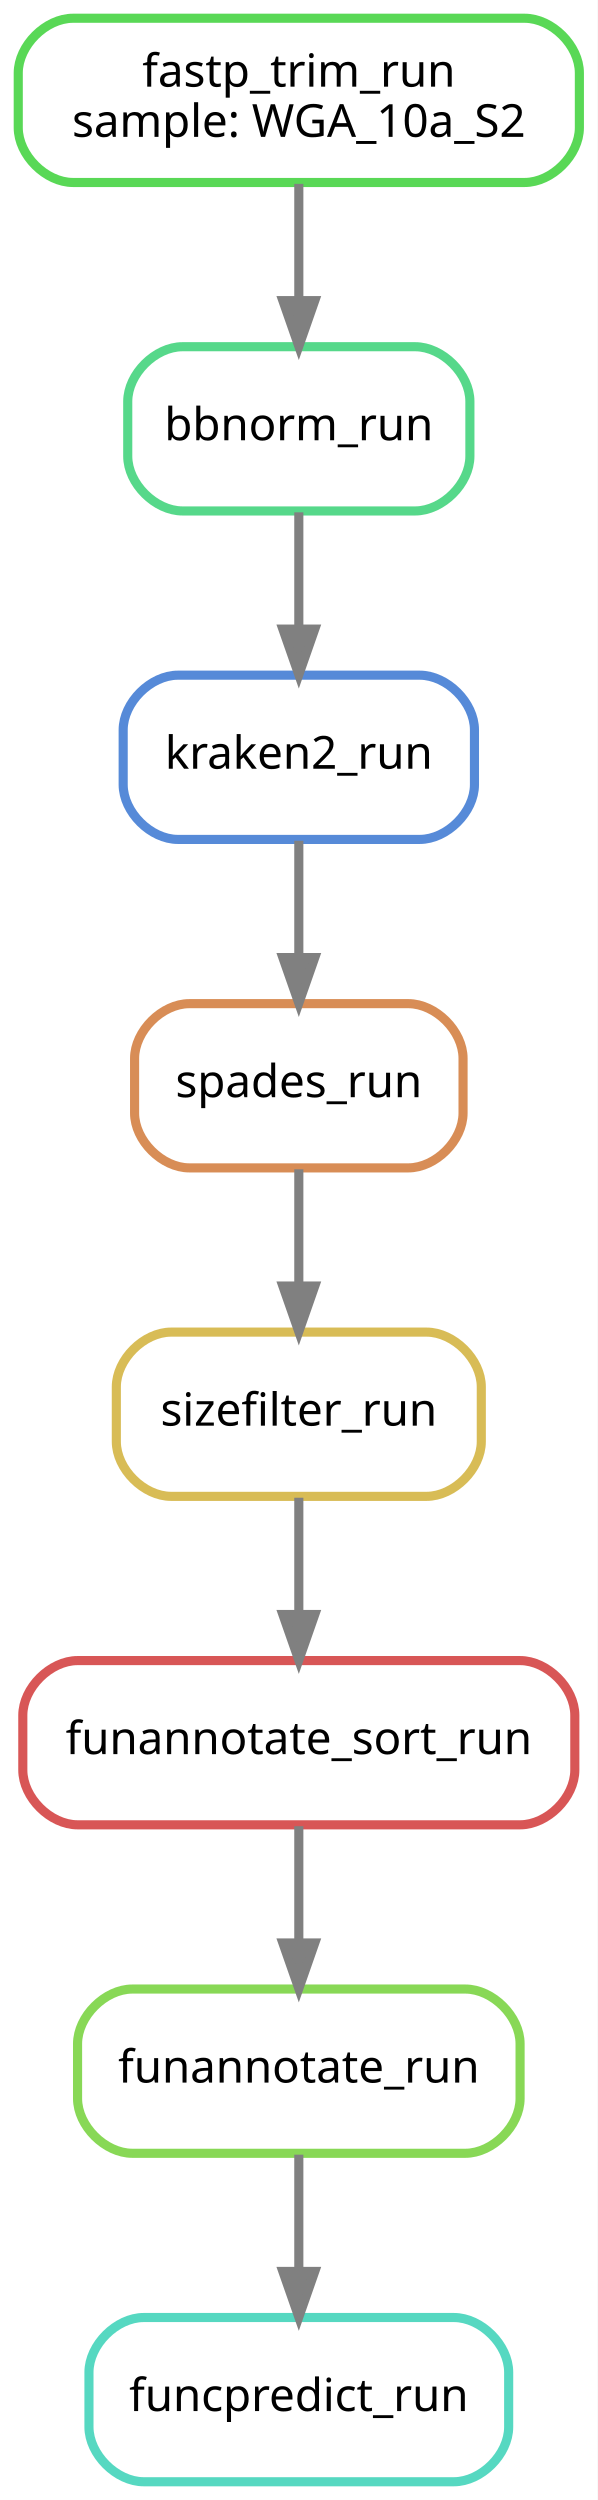
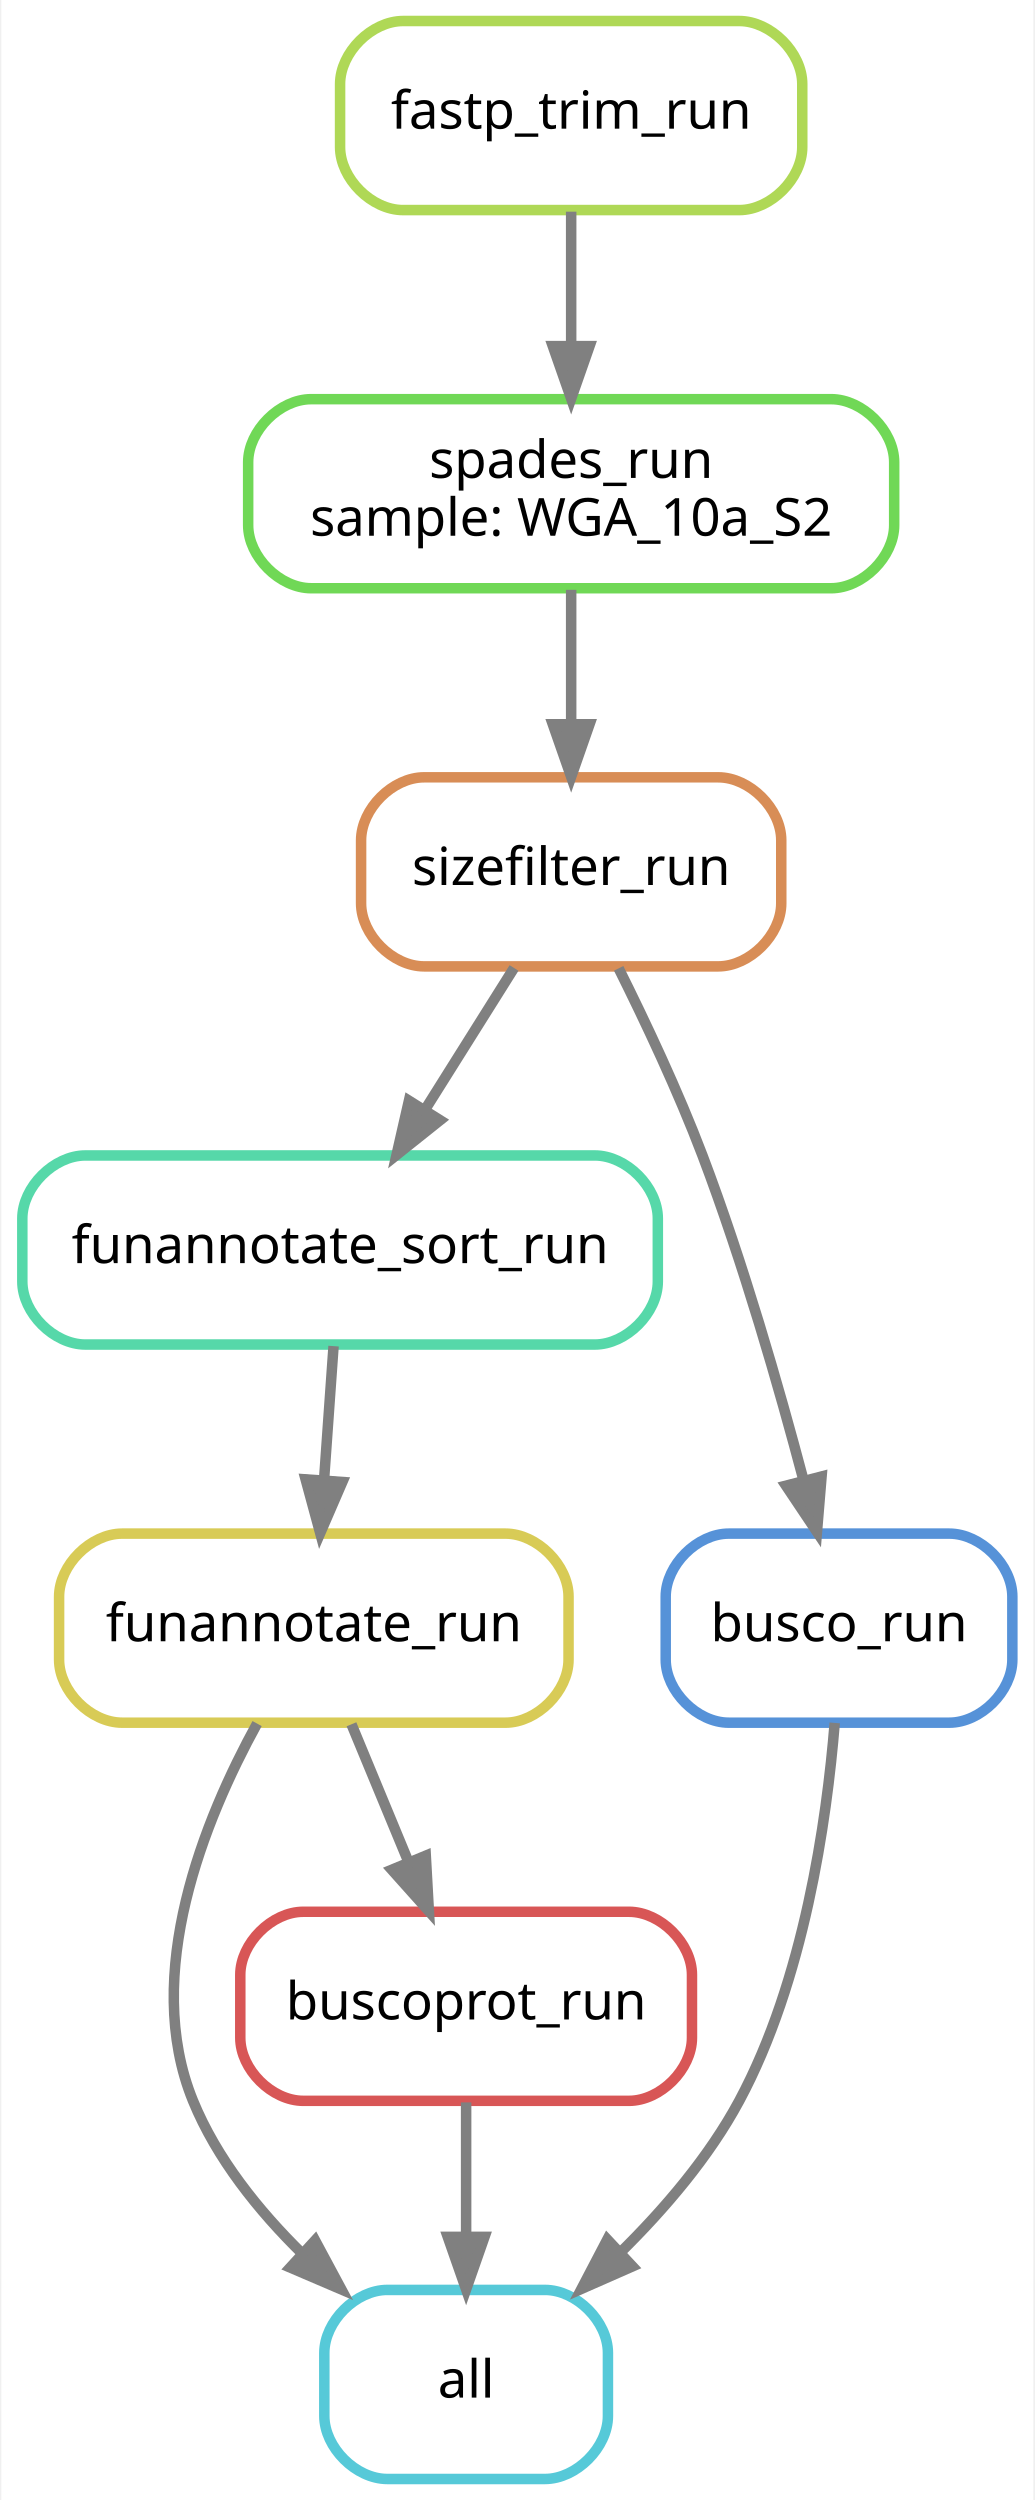
- <svg xmlns="http://www.w3.org/2000/svg" width="131pt" height="548pt" viewBox="0.00 0.00 131.00 548.00">
-   <g id="graph0" class="graph" transform="scale(1 1) rotate(0) translate(4 544)">
-     <polygon fill="white" stroke="transparent" points="-4,4 -4,-544 127,-544 127,4 -4,4" />
+ <svg xmlns="http://www.w3.org/2000/svg" width="197pt" height="476pt" viewBox="0.00 0.00 196.50 476.00">
+   <g id="graph0" class="graph" transform="scale(1 1) rotate(0) translate(4 472)">
+     <polygon fill="white" stroke="transparent" points="-4,4 -4,-472 192.5,-472 192.5,4 -4,4" />
    <g id="node1" class="node">
-       <path fill="none" stroke="#56d8c1" stroke-width="2" d="M95.5,-36C95.5,-36 27.5,-36 27.5,-36 21.5,-36 15.5,-30 15.5,-24 15.5,-24 15.5,-12 15.5,-12 15.5,-6 21.5,0 27.5,0 27.5,0 95.5,0 95.5,0 101.5,0 107.5,-6 107.5,-12 107.5,-12 107.5,-24 107.5,-24 107.5,-30 101.5,-36 95.5,-36" />
-       <text text-anchor="middle" x="61.5" y="-15.5" font-family="sans" font-size="10.00">funcpredict_run</text>
+       <path fill="none" stroke="#56c9d8" stroke-width="2" d="M99.5,-36C99.5,-36 69.5,-36 69.5,-36 63.5,-36 57.5,-30 57.5,-24 57.5,-24 57.5,-12 57.5,-12 57.5,-6 63.5,0 69.5,0 69.5,0 99.5,0 99.5,0 105.5,0 111.5,-6 111.5,-12 111.5,-12 111.5,-24 111.5,-24 111.5,-30 105.5,-36 99.5,-36" />
+       <text text-anchor="middle" x="84.5" y="-15.5" font-family="sans" font-size="10.00">all</text>
    </g>
    <g id="node2" class="node">
-       <path fill="none" stroke="#88d856" stroke-width="2" d="M98,-108C98,-108 25,-108 25,-108 19,-108 13,-102 13,-96 13,-96 13,-84 13,-84 13,-78 19,-72 25,-72 25,-72 98,-72 98,-72 104,-72 110,-78 110,-84 110,-84 110,-96 110,-96 110,-102 104,-108 98,-108" />
-       <text text-anchor="middle" x="61.5" y="-87.5" font-family="sans" font-size="10.00">funannotate_run</text>
+       <path fill="none" stroke="#d8cb56" stroke-width="2" d="M92,-180C92,-180 19,-180 19,-180 13,-180 7,-174 7,-168 7,-168 7,-156 7,-156 7,-150 13,-144 19,-144 19,-144 92,-144 92,-144 98,-144 104,-150 104,-156 104,-156 104,-168 104,-168 104,-174 98,-180 92,-180" />
+       <text text-anchor="middle" x="55.5" y="-159.5" font-family="sans" font-size="10.00">funannotate_run</text>
    </g>
    <g id="edge1" class="edge">
-       <path fill="none" stroke="grey" stroke-width="2" d="M61.5,-71.7C61.5,-63.98 61.5,-54.71 61.5,-46.11" />
-       <polygon fill="grey" stroke="grey" stroke-width="2" points="65,-46.1 61.5,-36.1 58,-46.1 65,-46.1" />
+       <path fill="none" stroke="grey" stroke-width="2" d="M44.7,-143.83C34.67,-125.58 22.66,-96.08 32.5,-72 36.99,-61.02 44.97,-51.08 53.35,-42.86" />
+       <polygon fill="grey" stroke="grey" stroke-width="2" points="55.74,-45.42 60.75,-36.09 51.01,-40.26 55.74,-45.42" />
+     </g>
+     <g id="node8" class="node">
+       <path fill="none" stroke="#d85656" stroke-width="2" d="M115.5,-108C115.5,-108 53.5,-108 53.5,-108 47.5,-108 41.5,-102 41.5,-96 41.5,-96 41.5,-84 41.5,-84 41.5,-78 47.5,-72 53.5,-72 53.5,-72 115.5,-72 115.5,-72 121.5,-72 127.5,-78 127.5,-84 127.5,-84 127.5,-96 127.5,-96 127.5,-102 121.5,-108 115.5,-108" />
+       <text text-anchor="middle" x="84.5" y="-87.5" font-family="sans" font-size="10.00">buscoprot_run</text>
+     </g>
+     <g id="edge9" class="edge">
+       <path fill="none" stroke="grey" stroke-width="2" d="M62.67,-143.7C65.93,-135.81 69.87,-126.3 73.5,-117.55" />
+       <polygon fill="grey" stroke="grey" stroke-width="2" points="76.82,-118.68 77.41,-108.1 70.35,-116 76.82,-118.68" />
    </g>
    <g id="node3" class="node">
-       <path fill="none" stroke="#d85656" stroke-width="2" d="M110,-180C110,-180 13,-180 13,-180 7,-180 1,-174 1,-168 1,-168 1,-156 1,-156 1,-150 7,-144 13,-144 13,-144 110,-144 110,-144 116,-144 122,-150 122,-156 122,-156 122,-168 122,-168 122,-174 116,-180 110,-180" />
-       <text text-anchor="middle" x="61.5" y="-159.5" font-family="sans" font-size="10.00">funannotate_sort_run</text>
+       <path fill="none" stroke="#56d8a9" stroke-width="2" d="M109,-252C109,-252 12,-252 12,-252 6,-252 0,-246 0,-240 0,-240 0,-228 0,-228 0,-222 6,-216 12,-216 12,-216 109,-216 109,-216 115,-216 121,-222 121,-228 121,-228 121,-240 121,-240 121,-246 115,-252 109,-252" />
+       <text text-anchor="middle" x="60.5" y="-231.5" font-family="sans" font-size="10.00">funannotate_sort_run</text>
+     </g>
+     <g id="edge4" class="edge">
+       <path fill="none" stroke="grey" stroke-width="2" d="M59.26,-215.7C58.71,-207.98 58.05,-198.71 57.44,-190.11" />
+       <polygon fill="grey" stroke="grey" stroke-width="2" points="60.93,-189.83 56.72,-180.1 53.94,-190.33 60.93,-189.83" />
+     </g>
+     <g id="node4" class="node">
+       <path fill="none" stroke="#d88d56" stroke-width="2" d="M132.5,-324C132.5,-324 76.5,-324 76.5,-324 70.5,-324 64.5,-318 64.5,-312 64.5,-312 64.5,-300 64.5,-300 64.5,-294 70.5,-288 76.5,-288 76.5,-288 132.5,-288 132.5,-288 138.5,-288 144.5,-294 144.5,-300 144.5,-300 144.5,-312 144.5,-312 144.5,-318 138.5,-324 132.5,-324" />
+       <text text-anchor="middle" x="104.5" y="-303.5" font-family="sans" font-size="10.00">sizefilter_run</text>
+     </g>
+     <g id="edge5" class="edge">
+       <path fill="none" stroke="grey" stroke-width="2" d="M93.62,-287.7C88.51,-279.56 82.3,-269.69 76.66,-260.7" />
+       <polygon fill="grey" stroke="grey" stroke-width="2" points="79.54,-258.71 71.25,-252.1 73.61,-262.43 79.54,-258.71" />
+     </g>
+     <g id="node7" class="node">
+       <path fill="none" stroke="#5692d8" stroke-width="2" d="M176.5,-180C176.5,-180 134.5,-180 134.5,-180 128.5,-180 122.5,-174 122.5,-168 122.5,-168 122.5,-156 122.5,-156 122.5,-150 128.5,-144 134.5,-144 134.5,-144 176.5,-144 176.5,-144 182.5,-144 188.5,-150 188.5,-156 188.5,-156 188.5,-168 188.5,-168 188.5,-174 182.5,-180 176.5,-180" />
+       <text text-anchor="middle" x="155.5" y="-159.5" font-family="sans" font-size="10.00">busco_run</text>
+     </g>
+     <g id="edge8" class="edge">
+       <path fill="none" stroke="grey" stroke-width="2" d="M113.54,-287.63C118.63,-277.43 124.88,-264.18 129.5,-252 137.23,-231.62 144.06,-207.89 148.77,-190.07" />
+       <polygon fill="grey" stroke="grey" stroke-width="2" points="152.18,-190.88 151.3,-180.32 145.4,-189.13 152.18,-190.88" />
+     </g>
+     <g id="node5" class="node">
+       <path fill="none" stroke="#70d856" stroke-width="2" d="M154,-396C154,-396 55,-396 55,-396 49,-396 43,-390 43,-384 43,-384 43,-372 43,-372 43,-366 49,-360 55,-360 55,-360 154,-360 154,-360 160,-360 166,-366 166,-372 166,-372 166,-384 166,-384 166,-390 160,-396 154,-396" />
+       <text text-anchor="middle" x="104.5" y="-381" font-family="sans" font-size="10.00">spades_run</text>
+       <text text-anchor="middle" x="104.5" y="-370" font-family="sans" font-size="10.00">sample: WGA_10a_S2</text>
+     </g>
+     <g id="edge6" class="edge">
+       <path fill="none" stroke="grey" stroke-width="2" d="M104.5,-359.7C104.5,-351.98 104.5,-342.71 104.5,-334.11" />
+       <polygon fill="grey" stroke="grey" stroke-width="2" points="108,-334.1 104.5,-324.1 101,-334.1 108,-334.1" />
+     </g>
+     <g id="node6" class="node">
+       <path fill="none" stroke="#afd856" stroke-width="2" d="M136.5,-468C136.5,-468 72.5,-468 72.5,-468 66.5,-468 60.5,-462 60.5,-456 60.5,-456 60.5,-444 60.5,-444 60.5,-438 66.5,-432 72.5,-432 72.5,-432 136.5,-432 136.5,-432 142.5,-432 148.5,-438 148.5,-444 148.5,-444 148.5,-456 148.5,-456 148.5,-462 142.5,-468 136.5,-468" />
+       <text text-anchor="middle" x="104.5" y="-447.5" font-family="sans" font-size="10.00">fastp_trim_run</text>
+     </g>
+     <g id="edge7" class="edge">
+       <path fill="none" stroke="grey" stroke-width="2" d="M104.5,-431.7C104.5,-423.98 104.5,-414.71 104.5,-406.11" />
+       <polygon fill="grey" stroke="grey" stroke-width="2" points="108,-406.1 104.5,-396.1 101,-406.1 108,-406.1" />
    </g>
    <g id="edge2" class="edge">
-       <path fill="none" stroke="grey" stroke-width="2" d="M61.5,-143.7C61.5,-135.98 61.5,-126.71 61.5,-118.11" />
-       <polygon fill="grey" stroke="grey" stroke-width="2" points="65,-118.1 61.5,-108.1 58,-118.1 65,-118.1" />
-     </g>
-     <g id="node4" class="node">
-       <path fill="none" stroke="#d8bc56" stroke-width="2" d="M89.5,-252C89.5,-252 33.5,-252 33.5,-252 27.5,-252 21.5,-246 21.5,-240 21.5,-240 21.5,-228 21.5,-228 21.5,-222 27.5,-216 33.5,-216 33.5,-216 89.5,-216 89.5,-216 95.5,-216 101.5,-222 101.5,-228 101.5,-228 101.5,-240 101.5,-240 101.5,-246 95.5,-252 89.5,-252" />
-       <text text-anchor="middle" x="61.5" y="-231.5" font-family="sans" font-size="10.00">sizefilter_run</text>
+       <path fill="none" stroke="grey" stroke-width="2" d="M154.68,-143.96C153.17,-125.3 148.84,-94.96 136.5,-72 130.79,-61.37 122.3,-51.43 113.84,-43.1" />
+       <polygon fill="grey" stroke="grey" stroke-width="2" points="116.17,-40.48 106.47,-36.21 111.38,-45.6 116.17,-40.48" />
    </g>
    <g id="edge3" class="edge">
-       <path fill="none" stroke="grey" stroke-width="2" d="M61.5,-215.7C61.5,-207.98 61.5,-198.71 61.5,-190.11" />
-       <polygon fill="grey" stroke="grey" stroke-width="2" points="65,-190.1 61.5,-180.1 58,-190.1 65,-190.1" />
-     </g>
-     <g id="node5" class="node">
-       <path fill="none" stroke="#d88d56" stroke-width="2" d="M85.5,-324C85.5,-324 37.5,-324 37.5,-324 31.5,-324 25.5,-318 25.5,-312 25.5,-312 25.5,-300 25.5,-300 25.5,-294 31.5,-288 37.5,-288 37.5,-288 85.5,-288 85.5,-288 91.5,-288 97.5,-294 97.5,-300 97.5,-300 97.5,-312 97.5,-312 97.5,-318 91.5,-324 85.5,-324" />
-       <text text-anchor="middle" x="61.5" y="-303.5" font-family="sans" font-size="10.00">spades_run</text>
-     </g>
-     <g id="edge4" class="edge">
-       <path fill="none" stroke="grey" stroke-width="2" d="M61.5,-287.7C61.5,-279.98 61.5,-270.71 61.5,-262.11" />
-       <polygon fill="grey" stroke="grey" stroke-width="2" points="65,-262.1 61.5,-252.1 58,-262.1 65,-262.1" />
-     </g>
-     <g id="node6" class="node">
-       <path fill="none" stroke="#568ad8" stroke-width="2" d="M88,-396C88,-396 35,-396 35,-396 29,-396 23,-390 23,-384 23,-384 23,-372 23,-372 23,-366 29,-360 35,-360 35,-360 88,-360 88,-360 94,-360 100,-366 100,-372 100,-372 100,-384 100,-384 100,-390 94,-396 88,-396" />
-       <text text-anchor="middle" x="61.5" y="-375.5" font-family="sans" font-size="10.00">kraken2_run</text>
-     </g>
-     <g id="edge5" class="edge">
-       <path fill="none" stroke="grey" stroke-width="2" d="M61.5,-359.7C61.5,-351.98 61.5,-342.71 61.5,-334.11" />
-       <polygon fill="grey" stroke="grey" stroke-width="2" points="65,-334.1 61.5,-324.1 58,-334.1 65,-334.1" />
-     </g>
-     <g id="node7" class="node">
-       <path fill="none" stroke="#56d88a" stroke-width="2" d="M87,-468C87,-468 36,-468 36,-468 30,-468 24,-462 24,-456 24,-456 24,-444 24,-444 24,-438 30,-432 36,-432 36,-432 87,-432 87,-432 93,-432 99,-438 99,-444 99,-444 99,-456 99,-456 99,-462 93,-468 87,-468" />
-       <text text-anchor="middle" x="61.5" y="-447.5" font-family="sans" font-size="10.00">bbnorm_run</text>
-     </g>
-     <g id="edge6" class="edge">
-       <path fill="none" stroke="grey" stroke-width="2" d="M61.5,-431.7C61.5,-423.98 61.5,-414.71 61.5,-406.11" />
-       <polygon fill="grey" stroke="grey" stroke-width="2" points="65,-406.1 61.5,-396.1 58,-406.1 65,-406.1" />
-     </g>
-     <g id="node8" class="node">
-       <path fill="none" stroke="#59d856" stroke-width="2" d="M111,-540C111,-540 12,-540 12,-540 6,-540 0,-534 0,-528 0,-528 0,-516 0,-516 0,-510 6,-504 12,-504 12,-504 111,-504 111,-504 117,-504 123,-510 123,-516 123,-516 123,-528 123,-528 123,-534 117,-540 111,-540" />
-       <text text-anchor="middle" x="61.5" y="-525" font-family="sans" font-size="10.00">fastp_trim_run</text>
-       <text text-anchor="middle" x="61.5" y="-514" font-family="sans" font-size="10.00">sample: WGA_10a_S2</text>
-     </g>
-     <g id="edge7" class="edge">
-       <path fill="none" stroke="grey" stroke-width="2" d="M61.5,-503.7C61.5,-495.98 61.5,-486.71 61.5,-478.11" />
-       <polygon fill="grey" stroke="grey" stroke-width="2" points="65,-478.1 61.5,-468.1 58,-478.1 65,-478.1" />
+       <path fill="none" stroke="grey" stroke-width="2" d="M84.5,-71.7C84.5,-63.98 84.5,-54.71 84.5,-46.11" />
+       <polygon fill="grey" stroke="grey" stroke-width="2" points="88,-46.1 84.5,-36.1 81,-46.1 88,-46.1" />
    </g>
  </g>
</svg>
